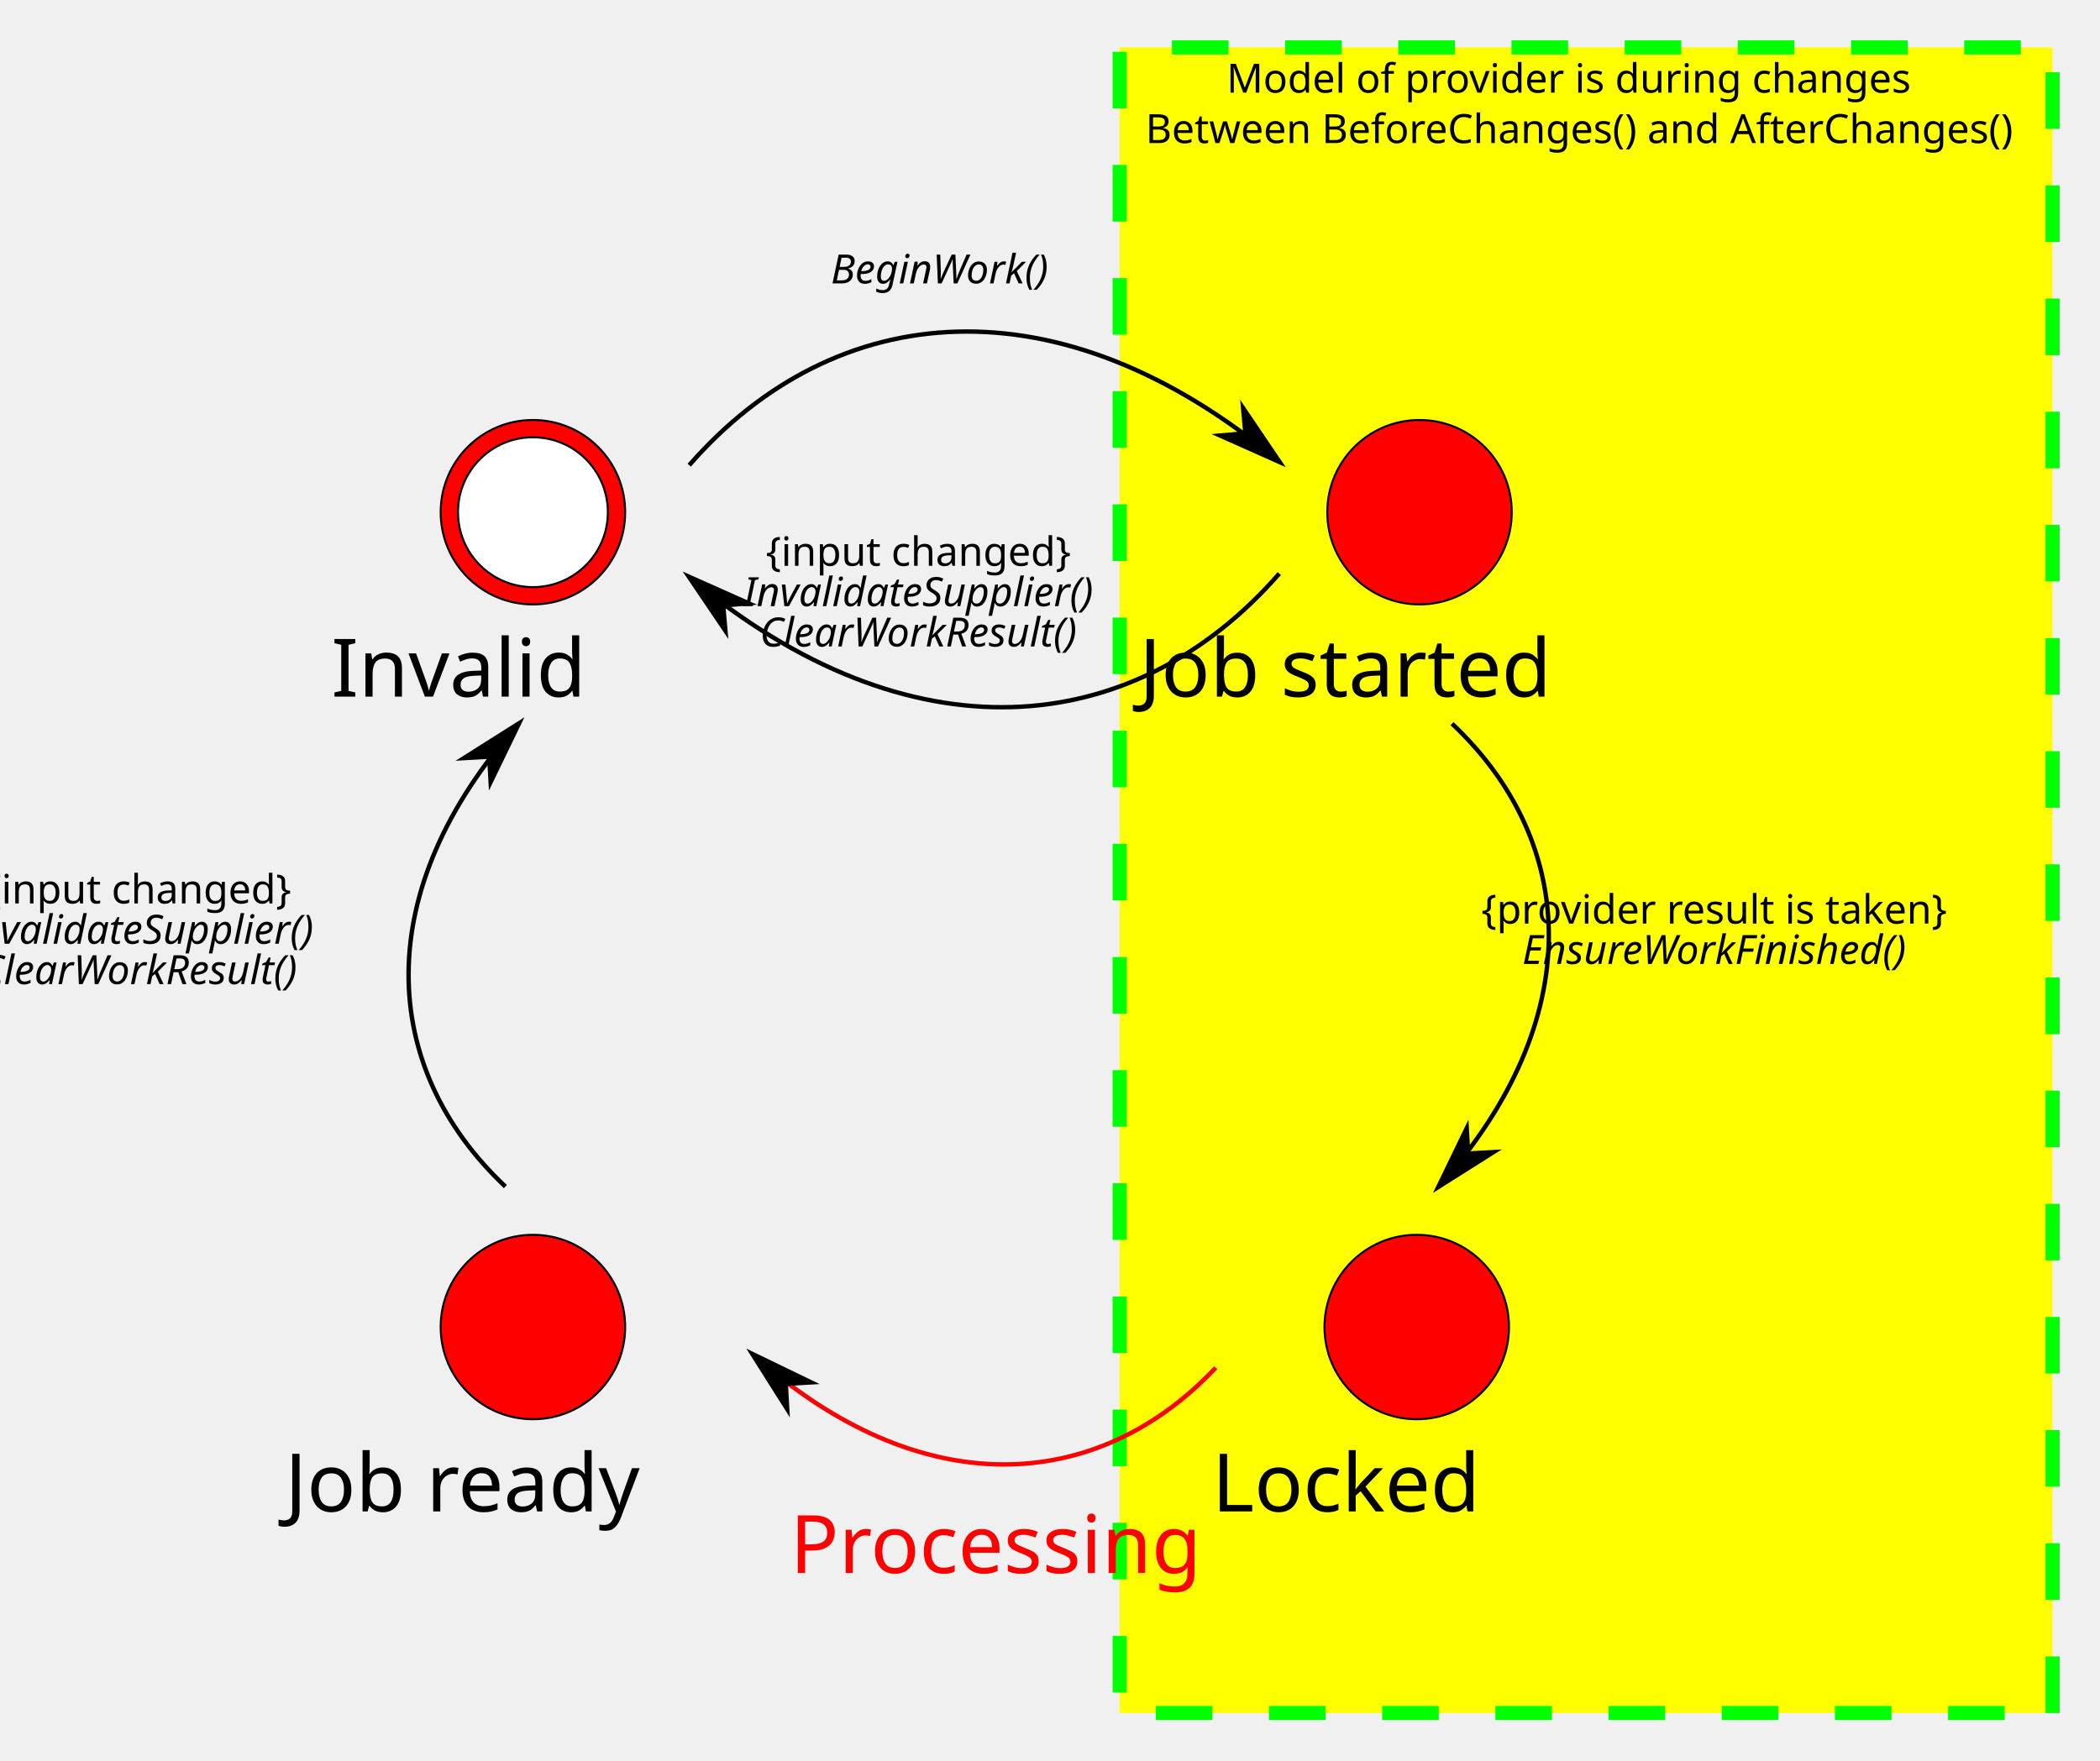
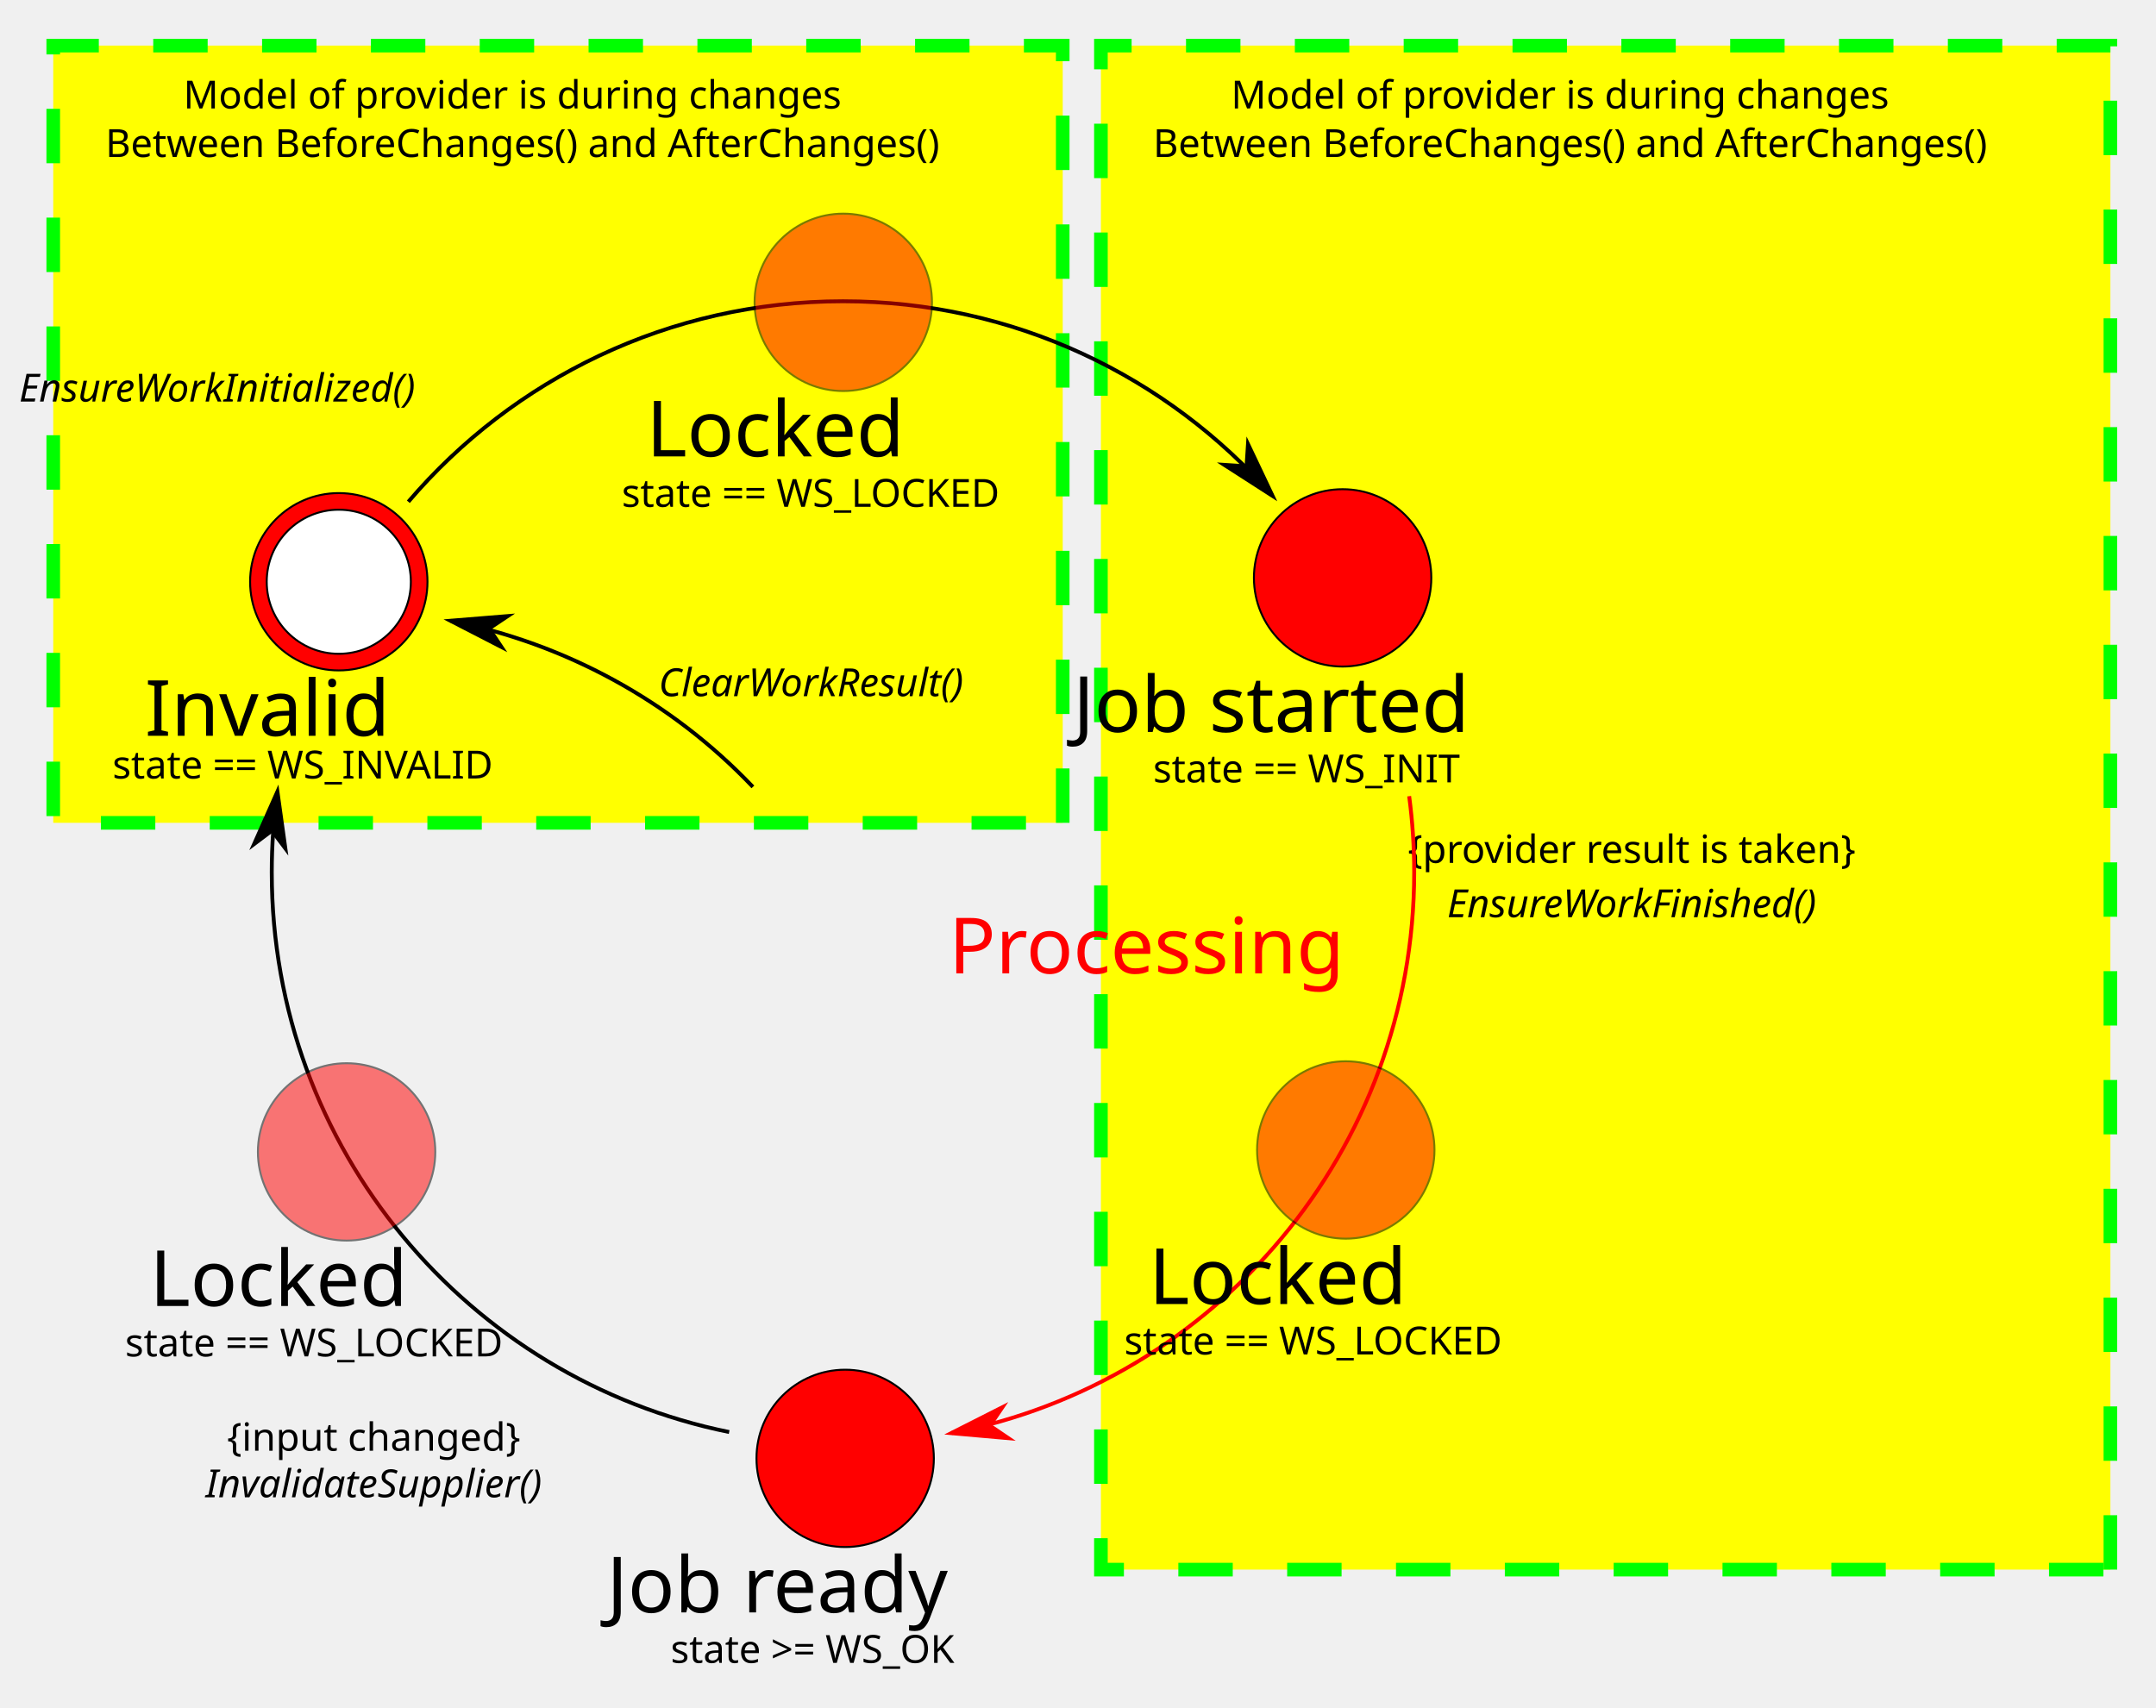
- <svg xmlns="http://www.w3.org/2000/svg" width="1040.787" height="872.725" id="svg2" version="1.1">
+ <svg xmlns="http://www.w3.org/2000/svg" xmlns:xlink="http://www.w3.org/1999/xlink" width="1111.266" height="880.226" id="svg2" version="1.1">
  <defs id="defs4">
+     <marker orient="auto" refY="0" refX="0" id="marker4252" style="overflow:visible">
+       <path id="path4254" d="M 0,0 5,-5 -12.5,0 5,5 0,0 Z" style="fill:#000000;fill-opacity:1;fill-rule:evenodd;stroke:#000000;stroke-width:1pt;stroke-opacity:1" transform="matrix(-0.8,0,0,-0.8,-10,0)" />
+     </marker>
+     <marker orient="auto" refY="0" refX="0" id="marker4665" style="overflow:visible">
+       <path id="path4667" d="M 0,0 5,-5 -12.5,0 5,5 0,0 Z" style="fill:#ff0000;fill-opacity:1;fill-rule:evenodd;stroke:#ff0000;stroke-width:1pt;stroke-opacity:1" transform="matrix(-0.8,0,0,-0.8,-10,0)" />
+     </marker>
+     <marker style="overflow:visible" id="marker4619" refX="0" refY="0" orient="auto">
+       <path transform="matrix(-0.8,0,0,-0.8,-10,0)" style="fill:#000000;fill-opacity:1;fill-rule:evenodd;stroke:#000000;stroke-width:1pt;stroke-opacity:1" d="M 0,0 5,-5 -12.5,0 5,5 0,0 Z" id="path4621" />
+     </marker>
+     <marker orient="auto" refY="0" refX="0" id="marker4579" style="overflow:visible">
+       <path id="path4581" d="M 0,0 5,-5 -12.5,0 5,5 0,0 Z" style="fill:#000000;fill-opacity:1;fill-rule:evenodd;stroke:#000000;stroke-width:1pt;stroke-opacity:1" transform="matrix(-0.8,0,0,-0.8,-10,0)" />
+     </marker>
+     <marker orient="auto" refY="0" refX="0" id="Arrow1Lend" style="overflow:visible">
+       <path id="path4290" d="M 0,0 5,-5 -12.5,0 5,5 0,0 Z" style="fill:#000000;fill-opacity:1;fill-rule:evenodd;stroke:#000000;stroke-width:1pt;stroke-opacity:1" transform="matrix(-0.8,0,0,-0.8,-10,0)" />
+     </marker>
    <marker orient="auto" refY="0" refX="0" id="Arrow1Lstart" style="overflow:visible">
-       <path id="path3795" d="M 0,0 5,-5 -12.5,0 5,5 0,0 z" style="fill-rule:evenodd;stroke:#000000;stroke-width:1pt;marker-start:none" transform="matrix(0.8,0,0,0.8,10,0)" />
+       <path id="path3795" d="M 0,0 5,-5 -12.5,0 5,5 0,0 Z" style="fill-rule:evenodd;stroke:#000000;stroke-width:1pt;marker-start:none" transform="matrix(0.8,0,0,0.8,10,0)" />
    </marker>
  </defs>
-   <g id="layer1" transform="translate(123.4143,-24.15264)">
-     <path style="fill:#ffff00;stroke:#00ff00;stroke-width:7.012;stroke-linecap:butt;stroke-linejoin:miter;stroke-miterlimit:4;stroke-opacity:1;stroke-dasharray:28.048, 28.048;stroke-dashoffset:0" d="m 893.867,873.372 0,-825.713 -462.336,0 c 0,275.238 0,550.475 0,825.713 z" id="path4284" />
-     <g id="g3007" transform="translate(0.7110296,0)">
-       <path transform="translate(57.14286,68.57143)" d="m 128.571,209.505 c 0,25.247 -20.467,45.714 -45.714,45.714 -25.247,0 -45.714,-20.467 -45.714,-45.714 0,-25.247 20.467,-45.714 45.714,-45.714 25.247,0 45.714,20.467 45.714,45.714 z" id="path2985" style="fill:#ff0000;fill-rule:evenodd;stroke:#000000;stroke-width:1px;stroke-linecap:butt;stroke-linejoin:miter;stroke-opacity:1" />
-       <text id="text2987" y="369.505" x="139.59" style="font-size:40px;font-style:normal;font-variant:normal;font-weight:normal;font-stretch:normal;text-align:center;line-height:125%;letter-spacing:0px;word-spacing:0px;writing-mode:lr-tb;text-anchor:middle;fill:#000000;fill-opacity:1;stroke:none;font-family:Sans;-inkscape-font-specification:Sans" xml:space="preserve">
-         <tspan y="369.505" x="139.59" id="tspan2989">Invalid</tspan>
-       </text>
-       <path style="fill:#ffffff;fill-rule:evenodd;stroke:#000000;stroke-width:1.231px;stroke-linecap:butt;stroke-linejoin:miter;stroke-opacity:1" id="path4296" d="m 128.571,209.505 c 0,25.247 -20.467,45.714 -45.714,45.714 -25.247,0 -45.714,-20.467 -45.714,-45.714 0,-25.247 20.467,-45.714 45.714,-45.714 25.247,0 45.714,20.467 45.714,45.714 z" transform="matrix(0.8125,0,0,0.8125,72.67857,107.8536)" />
-     </g>
-     <g id="g3012" transform="translate(-28.45422,0)">
-       <path style="fill:#ff0000;fill-rule:evenodd;stroke:#000000;stroke-width:1px;stroke-linecap:butt;stroke-linejoin:miter;stroke-opacity:1" id="path2991" d="m 128.571,209.505 c 0,25.247 -20.467,45.714 -45.714,45.714 -25.247,0 -45.714,-20.467 -45.714,-45.714 0,-25.247 20.467,-45.714 45.714,-45.714 25.247,0 45.714,20.467 45.714,45.714 z" transform="translate(525.7143,68.57143)" />
-       <text xml:space="preserve" style="font-size:40px;font-style:normal;font-variant:normal;font-weight:normal;font-stretch:normal;text-align:center;line-height:125%;letter-spacing:0px;word-spacing:0px;writing-mode:lr-tb;text-anchor:middle;fill:#000000;fill-opacity:1;stroke:none;font-family:Sans;-inkscape-font-specification:Sans" x="608.161" y="369.505" id="text2993">
-         <tspan id="tspan2995" x="608.161" y="369.505">Job started</tspan>
+   <g id="layer1" transform="translate(76.91094,-33.15264)">
+     <g id="g4712" transform="translate(-540,-40)">
+       <path style="fill:#ffff00;stroke:#00ff00;stroke-width:7.012;stroke-linecap:butt;stroke-linejoin:miter;stroke-miterlimit:4;stroke-dasharray:28.048, 28.048;stroke-dashoffset:0;stroke-opacity:1" d="m 1010.849,497.372 0,-400.713 -520.318,0 c 0,133.571 0,267.142 0,400.713 z" id="path4714" />
+       <text xml:space="preserve" style="font-style:normal;font-variant:normal;font-weight:normal;font-stretch:normal;font-size:20px;line-height:125%;font-family:Sans;-inkscape-font-specification:Sans;text-align:center;letter-spacing:0px;word-spacing:0px;writing-mode:lr-tb;text-anchor:middle;fill:#000000;fill-opacity:1;stroke:none" x="750.607" y="129.077" id="text4716">
+         <tspan x="750.607" y="129.077" id="tspan4718">Model of provider is during changes</tspan>
+         <tspan x="750.607" y="154.077" id="tspan4720">Between BeforeChanges() and AfterChanges()</tspan>
      </text>
    </g>
-     <g id="g3017" transform="translate(-222.1461,89.65847)">
-       <path transform="translate(280,382.8571)" d="m 128.571,209.505 c 0,25.247 -20.467,45.714 -45.714,45.714 -25.247,0 -45.714,-20.467 -45.714,-45.714 0,-25.247 20.467,-45.714 45.714,-45.714 25.247,0 45.714,20.467 45.714,45.714 z" id="path2997" style="fill:#ff0000;fill-rule:evenodd;stroke:#000000;stroke-width:1px;stroke-linecap:butt;stroke-linejoin:miter;stroke-opacity:1" />
-       <text id="text2999" y="683.791" x="364.224" style="font-size:40px;font-style:normal;font-variant:normal;font-weight:normal;font-stretch:normal;text-align:center;line-height:125%;letter-spacing:0px;word-spacing:0px;writing-mode:lr-tb;text-anchor:middle;fill:#000000;fill-opacity:1;stroke:none;font-family:Sans;-inkscape-font-specification:Sans" xml:space="preserve">
-         <tspan id="tspan3003" y="683.791" x="364.224">Job ready</tspan>
+     <g id="g3007" transform="translate(-42.28897,55)">
+       <circle transform="translate(57.14286,68.57143)" id="path2985" style="fill:#ff0000;fill-rule:evenodd;stroke:#000000;stroke-width:1px;stroke-linecap:butt;stroke-linejoin:miter;stroke-opacity:1" cx="82.857" cy="209.505" r="45.714" d="M 128.571,209.505 A 45.714,45.714 0 0 1 82.857,255.219 45.714,45.714 0 0 1 37.143,209.505 45.714,45.714 0 0 1 82.857,163.791 45.714,45.714 0 0 1 128.571,209.505 Z" />
+       <text id="text2987" y="379.505" x="139.59" style="font-style:normal;font-variant:normal;font-weight:normal;font-stretch:normal;font-size:20px;line-height:125%;font-family:Sans;-inkscape-font-specification:'Sans, Normal';text-align:center;letter-spacing:0px;word-spacing:0px;writing-mode:lr-tb;text-anchor:middle;fill:#000000;fill-opacity:1;stroke:none" xml:space="preserve">
+         <tspan y="379.505" x="139.59" id="tspan4191">state == WS_INVALID</tspan>
+       </text>
+       <circle style="fill:#ffffff;fill-rule:evenodd;stroke:#000000;stroke-width:1.231px;stroke-linecap:butt;stroke-linejoin:miter;stroke-opacity:1" id="path4296" transform="matrix(0.8125,0,0,0.8125,72.67857,107.8536)" cx="82.857" cy="209.505" r="45.714" d="M 128.571,209.505 A 45.714,45.714 0 0 1 82.857,255.219 45.714,45.714 0 0 1 37.143,209.505 45.714,45.714 0 0 1 82.857,163.791 45.714,45.714 0 0 1 128.571,209.505 Z" />
+       <text xml:space="preserve" style="font-style:normal;font-variant:normal;font-weight:normal;font-stretch:normal;font-size:40px;line-height:125%;font-family:Sans;-inkscape-font-specification:Sans;text-align:center;letter-spacing:0px;word-spacing:0px;writing-mode:lr-tb;text-anchor:middle;fill:#000000;fill-opacity:1;stroke:none" x="139.59" y="357.505" id="text4193">
+         <tspan id="tspan4197" x="139.59" y="357.505">Invalid</tspan>
      </text>
    </g>
-     <path style="fill:none;stroke:#000000;stroke-width:2.184;stroke-linecap:butt;stroke-linejoin:miter;stroke-miterlimit:4;stroke-opacity:1;stroke-dasharray:none;marker-start:url(#Arrow1Lstart)" d="M 133.67,382.9 C 59.639,465.82 64.349,553.304 127.051,612.385" id="path3022" />
-     <path id="path4236" d="M 510.614,253.062 C 401.79,161.841 290.628,171.763 218.18,254.764" style="fill:none;stroke:#000000;stroke-width:2.184;stroke-linecap:butt;stroke-linejoin:miter;stroke-miterlimit:4;stroke-opacity:1;stroke-dasharray:none;marker-start:url(#Arrow1Lstart)" />
-     <path id="path4238" d="m 249.654,695.555 c 82.92,74.031 170.404,69.321 229.486,6.62" style="fill:none;stroke:#ff0000;stroke-width:2.184;stroke-linecap:butt;stroke-linejoin:miter;stroke-miterlimit:4;stroke-opacity:1;stroke-dasharray:none;marker-start:url(#Arrow1Lstart)" />
-     <path style="fill:none;stroke:#000000;stroke-width:2.184;stroke-linecap:butt;stroke-linejoin:miter;stroke-miterlimit:4;stroke-opacity:1;stroke-dasharray:none;marker-start:url(#Arrow1Lstart)" d="m 218.18,310.21 c 108.824,91.22 219.986,81.299 292.434,-1.702" id="path4240" />
-     <text xml:space="preserve" style="font-size:40px;font-style:normal;font-weight:normal;line-height:125%;letter-spacing:0px;word-spacing:0px;fill:#ff0000;fill-opacity:1;stroke:none;font-family:Sans" x="268.125" y="803.974" id="text4242">
-       <tspan id="tspan4244" x="268.125" y="803.974">Processing</tspan>
-     </text>
-     <text xml:space="preserve" style="font-size:40px;font-style:normal;font-weight:normal;line-height:125%;letter-spacing:0px;word-spacing:0px;fill:#000000;fill-opacity:1;stroke:none;font-family:Sans" x="368.254" y="164.648" id="text4246">
-       <tspan id="tspan4248" x="368.254" y="164.648" style="font-size:20px;font-style:oblique;font-variant:normal;font-weight:normal;font-stretch:normal;text-align:center;line-height:125%;writing-mode:lr-tb;text-anchor:middle;font-family:Sans;-inkscape-font-specification:Sans Oblique">BeginWork()</tspan>
-     </text>
-     <g id="g4270" transform="translate(186.7032,-243.4286)">
-       <text id="text4272" y="568.076" x="181.429" style="font-size:40px;font-style:normal;font-weight:normal;line-height:125%;letter-spacing:0px;word-spacing:0px;fill:#000000;fill-opacity:1;stroke:none;font-family:Sans" xml:space="preserve">
-         <tspan style="font-size:20px;font-style:oblique;font-variant:normal;font-weight:normal;font-stretch:normal;text-align:center;line-height:125%;writing-mode:lr-tb;text-anchor:middle;font-family:Sans;-inkscape-font-specification:Sans Oblique" y="568.076" x="181.429" id="tspan4274">InvalidateSupplier()</tspan>
+     <g id="g3017" transform="translate(-4.146116,192.6585)">
+       <circle transform="translate(280,382.8571)" id="path2997" style="fill:#ff0000;fill-rule:evenodd;stroke:#000000;stroke-width:1px;stroke-linecap:butt;stroke-linejoin:miter;stroke-opacity:1" cx="82.857" cy="209.505" r="45.714" d="M 128.571,209.505 A 45.714,45.714 0 0 1 82.857,255.219 45.714,45.714 0 0 1 37.143,209.505 45.714,45.714 0 0 1 82.857,163.791 45.714,45.714 0 0 1 128.571,209.505 Z" />
+       <text id="text2999" y="671.791" x="364.224" style="font-style:normal;font-variant:normal;font-weight:normal;font-stretch:normal;font-size:40px;line-height:125%;font-family:Sans;-inkscape-font-specification:Sans;text-align:center;letter-spacing:0px;word-spacing:0px;writing-mode:lr-tb;text-anchor:middle;fill:#000000;fill-opacity:1;stroke:none" xml:space="preserve">
+         <tspan id="tspan3003" y="671.791" x="364.224">Job ready</tspan>
      </text>
-       <text xml:space="preserve" style="font-size:40px;font-style:normal;font-weight:normal;line-height:125%;letter-spacing:0px;word-spacing:0px;fill:#000000;fill-opacity:1;stroke:none;font-family:Sans" x="181.429" y="588.076" id="text4276">
-         <tspan id="tspan4278" x="181.429" y="588.076" style="font-size:20px;font-style:oblique;font-variant:normal;font-weight:normal;font-stretch:normal;text-align:center;line-height:125%;writing-mode:lr-tb;text-anchor:middle;font-family:Sans;-inkscape-font-specification:Sans Oblique">ClearWorkResult()</tspan>
-       </text>
-       <text id="text4280" y="548.076" x="181.429" style="font-size:40px;font-style:normal;font-weight:normal;line-height:125%;letter-spacing:0px;word-spacing:0px;fill:#000000;fill-opacity:1;stroke:none;font-family:Sans" xml:space="preserve">
-         <tspan style="font-size:20px;font-style:normal;font-variant:normal;font-weight:normal;font-stretch:normal;text-align:center;line-height:125%;writing-mode:lr-tb;text-anchor:middle;font-family:Sans;-inkscape-font-specification:Sans" y="548.076" x="181.429" id="tspan4282">{input changed}</tspan>
+       <text xml:space="preserve" style="font-style:normal;font-variant:normal;font-weight:normal;font-stretch:normal;font-size:20px;line-height:125%;font-family:Sans;-inkscape-font-specification:'Sans, Normal';text-align:center;letter-spacing:0px;word-spacing:0px;writing-mode:lr-tb;text-anchor:middle;fill:#000000;fill-opacity:1;stroke:none" x="364.224" y="697.791" id="text4211">
+         <tspan x="364.224" y="697.791" id="tspan4213">state &gt;= WS_OK</tspan>
      </text>
    </g>
-     <text xml:space="preserve" style="font-size:20px;font-style:normal;font-variant:normal;font-weight:normal;font-stretch:normal;text-align:center;line-height:125%;letter-spacing:0px;word-spacing:0px;writing-mode:lr-tb;text-anchor:middle;fill:#000000;fill-opacity:1;stroke:none;font-family:Sans;-inkscape-font-specification:Sans" x="672.286" y="70.077" id="text4286">
-       <tspan x="672.286" y="70.077" id="tspan4290">Model of provider is during changes</tspan>
-       <tspan x="672.286" y="95.077" id="tspan4294">Between BeforeChanges() and AfterChanges()</tspan>
-     </text>
-     <g transform="translate(581.1093,-66.05803)" id="g4298">
-       <text xml:space="preserve" style="font-size:40px;font-style:normal;font-weight:normal;line-height:125%;letter-spacing:0px;word-spacing:0px;fill:#000000;fill-opacity:1;stroke:none;font-family:Sans" x="181.429" y="568.076" id="text4300">
-         <tspan id="tspan4302" x="181.429" y="568.076" style="font-size:20px;font-style:oblique;font-variant:normal;font-weight:normal;font-stretch:normal;text-align:center;line-height:125%;writing-mode:lr-tb;text-anchor:middle;font-family:Sans;-inkscape-font-specification:Sans Oblique">EnsureWorkFinished()</tspan>
-       </text>
-       <text xml:space="preserve" style="font-size:40px;font-style:normal;font-weight:normal;line-height:125%;letter-spacing:0px;word-spacing:0px;fill:#000000;fill-opacity:1;stroke:none;font-family:Sans" x="181.429" y="548.076" id="text4308">
-         <tspan id="tspan4310" x="181.429" y="548.076" style="font-size:20px;font-style:normal;font-variant:normal;font-weight:normal;font-stretch:normal;text-align:center;line-height:125%;writing-mode:lr-tb;text-anchor:middle;font-family:Sans;-inkscape-font-specification:Sans">{provider result is taken}</tspan>
+     <g id="g4706" transform="translate(0,-40)">
+       <path id="path4284" d="m 1010.849,882.372 0,-785.713 -520.318,0 c 0,261.904 0,523.809 0,785.713 z" style="fill:#ffff00;stroke:#00ff00;stroke-width:7.012;stroke-linecap:butt;stroke-linejoin:miter;stroke-miterlimit:4;stroke-dasharray:28.048, 28.048;stroke-dashoffset:0;stroke-opacity:1" />
+       <text id="text4286" y="129.077" x="750.607" style="font-style:normal;font-variant:normal;font-weight:normal;font-stretch:normal;font-size:20px;line-height:125%;font-family:Sans;-inkscape-font-specification:Sans;text-align:center;letter-spacing:0px;word-spacing:0px;writing-mode:lr-tb;text-anchor:middle;fill:#000000;fill-opacity:1;stroke:none" xml:space="preserve">
+         <tspan id="tspan4290" y="129.077" x="750.607">Model of provider is during changes</tspan>
+         <tspan id="tspan4294" y="154.077" x="750.607">Between BeforeChanges() and AfterChanges()</tspan>
      </text>
    </g>
-     <g transform="translate(-199.7355,-76.05803)" id="g4312">
-       <text xml:space="preserve" style="font-size:40px;font-style:normal;font-weight:normal;line-height:125%;letter-spacing:0px;word-spacing:0px;fill:#000000;fill-opacity:1;stroke:none;font-family:Sans" x="181.429" y="568.076" id="text4314">
-         <tspan id="tspan4316" x="181.429" y="568.076" style="font-size:20px;font-style:oblique;font-variant:normal;font-weight:normal;font-stretch:normal;text-align:center;line-height:125%;writing-mode:lr-tb;text-anchor:middle;font-family:Sans;-inkscape-font-specification:Sans Oblique">InvalidateSupplier()</tspan>
+     <text xml:space="preserve" style="font-style:normal;font-weight:normal;font-size:40px;line-height:125%;font-family:Sans;letter-spacing:0px;word-spacing:0px;fill:#ff0000;fill-opacity:1;stroke:none" x="412.125" y="534.974" id="text4242">
+       <tspan id="tspan4244" x="412.125" y="534.974">Processing</tspan>
+     </text>
+     <text xml:space="preserve" style="font-style:normal;font-weight:normal;font-size:40px;line-height:125%;font-family:Sans;letter-spacing:0px;word-spacing:0px;fill:#000000;fill-opacity:1;stroke:none" x="61.029" y="240.175" id="text4246">
+       <tspan id="tspan4248" x="61.029" y="240.175" style="font-style:oblique;font-variant:normal;font-weight:normal;font-stretch:normal;font-size:20px;line-height:125%;font-family:Sans;-inkscape-font-specification:'Sans Oblique';text-align:center;writing-mode:lr-tb;text-anchor:middle">EnsureWorkInitialized()</tspan>
+     </text>
+     <g id="g4241">
+       <text xml:space="preserve" style="font-style:normal;font-weight:normal;font-size:40px;line-height:125%;font-family:Sans;letter-spacing:0px;word-spacing:0px;fill:#000000;fill-opacity:1;stroke:none" x="800.538" y="506.018" id="text4300">
+         <tspan id="tspan4302" x="800.538" y="506.018" style="font-style:oblique;font-variant:normal;font-weight:normal;font-stretch:normal;font-size:20px;line-height:125%;font-family:Sans;-inkscape-font-specification:'Sans Oblique';text-align:center;writing-mode:lr-tb;text-anchor:middle">EnsureWorkFinished()</tspan>
      </text>
-       <text id="text4318" y="588.076" x="181.429" style="font-size:40px;font-style:normal;font-weight:normal;line-height:125%;letter-spacing:0px;word-spacing:0px;fill:#000000;fill-opacity:1;stroke:none;font-family:Sans" xml:space="preserve">
-         <tspan style="font-size:20px;font-style:oblique;font-variant:normal;font-weight:normal;font-stretch:normal;text-align:center;line-height:125%;writing-mode:lr-tb;text-anchor:middle;font-family:Sans;-inkscape-font-specification:Sans Oblique" y="588.076" x="181.429" id="tspan4320">ClearWorkResult()</tspan>
-       </text>
-       <text xml:space="preserve" style="font-size:40px;font-style:normal;font-weight:normal;line-height:125%;letter-spacing:0px;word-spacing:0px;fill:#000000;fill-opacity:1;stroke:none;font-family:Sans" x="181.429" y="548.076" id="text4322">
-         <tspan id="tspan4324" x="181.429" y="548.076" style="font-size:20px;font-style:normal;font-variant:normal;font-weight:normal;font-stretch:normal;text-align:center;line-height:125%;writing-mode:lr-tb;text-anchor:middle;font-family:Sans;-inkscape-font-specification:Sans">{input changed}</tspan>
+       <text xml:space="preserve" style="font-style:normal;font-weight:normal;font-size:40px;line-height:125%;font-family:Sans;letter-spacing:0px;word-spacing:0px;fill:#000000;fill-opacity:1;stroke:none" x="800.538" y="478.018" id="text4308">
+         <tspan id="tspan4310" x="800.538" y="478.018" style="font-style:normal;font-variant:normal;font-weight:normal;font-stretch:normal;font-size:20px;line-height:125%;font-family:Sans;-inkscape-font-specification:Sans;text-align:center;writing-mode:lr-tb;text-anchor:middle">{provider result is taken}</tspan>
      </text>
    </g>
-     <g transform="translate(215.8831,89.65847)" id="g3028">
-       <path style="fill:#ff0000;fill-rule:evenodd;stroke:#000000;stroke-width:1px;stroke-linecap:butt;stroke-linejoin:miter;stroke-opacity:1" id="path3030" d="m 128.571,209.505 c 0,25.247 -20.467,45.714 -45.714,45.714 -25.247,0 -45.714,-20.467 -45.714,-45.714 0,-25.247 20.467,-45.714 45.714,-45.714 25.247,0 45.714,20.467 45.714,45.714 z" transform="translate(280,382.8571)" />
-       <text xml:space="preserve" style="font-size:40px;font-style:normal;font-variant:normal;font-weight:normal;font-stretch:normal;text-align:center;line-height:125%;letter-spacing:0px;word-spacing:0px;writing-mode:lr-tb;text-anchor:middle;fill:#000000;fill-opacity:1;stroke:none;font-family:Sans;-inkscape-font-specification:Sans" x="364.224" y="683.791" id="text3032">
-         <tspan x="364.224" y="683.791" id="tspan3034">Locked</tspan>
+     <g id="g4700">
+       <text xml:space="preserve" style="font-style:normal;font-weight:normal;font-size:40px;line-height:125%;font-family:Sans;letter-spacing:0px;word-spacing:0px;fill:#000000;fill-opacity:1;stroke:none" x="152.127" y="805.074" id="text4314">
+         <tspan id="tspan4316" x="152.127" y="805.074" style="font-style:oblique;font-variant:normal;font-weight:normal;font-stretch:normal;font-size:20px;line-height:125%;font-family:Sans;-inkscape-font-specification:'Sans Oblique';text-align:center;writing-mode:lr-tb;text-anchor:middle">InvalidateSupplier()</tspan>
+       </text>
+       <text xml:space="preserve" style="font-style:normal;font-weight:normal;font-size:40px;line-height:125%;font-family:Sans;letter-spacing:0px;word-spacing:0px;fill:#000000;fill-opacity:1;stroke:none" x="152.127" y="781.074" id="text4322">
+         <tspan id="tspan4324" x="152.127" y="781.074" style="font-style:normal;font-variant:normal;font-weight:normal;font-stretch:normal;font-size:20px;line-height:125%;font-family:Sans;-inkscape-font-specification:Sans;text-align:center;writing-mode:lr-tb;text-anchor:middle">{input changed}</tspan>
      </text>
    </g>
-     <path id="path3036" d="m 589.611,612.385 c 74.031,-82.92 69.321,-170.404 6.62,-229.486" style="fill:none;stroke:#000000;stroke-width:2.184;stroke-linecap:butt;stroke-linejoin:miter;stroke-miterlimit:4;stroke-opacity:1;stroke-dasharray:none;marker-start:url(#Arrow1Lstart)" />
+     <path style="opacity:1;fill:none;fill-opacity:1;stroke:#ff0000;stroke-width:2;stroke-miterlimit:4;stroke-dasharray:none;stroke-dashoffset:0;marker-end:url(#marker4665)" d="m 649.415,443.627 c 1.711,12.84 2.594,25.942 2.594,39.25 0,143.447 -102.592,262.932 -238.409,289.091" id="path4252" />
+     <g id="g3012" transform="translate(6.545775,53)">
+       <circle style="fill:#ff0000;fill-rule:evenodd;stroke:#000000;stroke-width:1px;stroke-linecap:butt;stroke-linejoin:miter;stroke-opacity:1" id="path2991" transform="translate(525.7143,68.57143)" cx="82.857" cy="209.505" r="45.714" d="M 128.571,209.505 A 45.714,45.714 0 0 1 82.857,255.219 45.714,45.714 0 0 1 37.143,209.505 45.714,45.714 0 0 1 82.857,163.791 45.714,45.714 0 0 1 128.571,209.505 Z" />
+       <text xml:space="preserve" style="font-style:normal;font-variant:normal;font-weight:normal;font-stretch:normal;font-size:40px;line-height:125%;font-family:Sans;-inkscape-font-specification:Sans;text-align:center;letter-spacing:0px;word-spacing:0px;writing-mode:lr-tb;text-anchor:middle;fill:#000000;fill-opacity:1;stroke:none" x="608.161" y="357.505" id="text2993">
+         <tspan id="tspan2995" x="608.161" y="357.505">Job started</tspan>
+       </text>
+       <text id="text4203" y="383.505" x="608.161" style="font-style:normal;font-variant:normal;font-weight:normal;font-stretch:normal;font-size:20px;line-height:125%;font-family:Sans;-inkscape-font-specification:'Sans, Normal';text-align:center;letter-spacing:0px;word-spacing:0px;writing-mode:lr-tb;text-anchor:middle;fill:#000000;fill-opacity:1;stroke:none" xml:space="preserve">
+         <tspan y="383.505" x="608.161" id="tspan4205">state == WS_INIT</tspan>
+       </text>
+     </g>
+     <path id="path4575" d="m 133.554,291.84 c 54.002,-63.264 134.333,-103.375 224.032,-103.375 88.187,0 167.318,38.77 221.278,100.195" style="opacity:1;fill:none;fill-opacity:1;stroke:#000000;stroke-width:2;stroke-miterlimit:4;stroke-dasharray:none;stroke-dashoffset:0;marker-end:url(#marker4619)" />
+     <g transform="translate(-5.116907,-403.3415)" id="g4266">
+       <circle style="opacity:0.521;fill:#ff0000;fill-rule:evenodd;stroke:#000000;stroke-width:1px;stroke-linecap:butt;stroke-linejoin:miter;stroke-opacity:1" id="circle4268" transform="translate(280,382.8571)" cx="82.857" cy="209.505" r="45.714" d="M 128.571,209.505 A 45.714,45.714 0 0 1 82.857,255.219 45.714,45.714 0 0 1 37.143,209.505 45.714,45.714 0 0 1 82.857,163.791 45.714,45.714 0 0 1 128.571,209.505 Z" />
+       <text xml:space="preserve" style="font-style:normal;font-variant:normal;font-weight:normal;font-stretch:normal;font-size:40px;line-height:125%;font-family:Sans;-inkscape-font-specification:Sans;text-align:center;letter-spacing:0px;word-spacing:0px;writing-mode:lr-tb;text-anchor:middle;fill:#000000;fill-opacity:1;stroke:none" x="364.224" y="671.791" id="text4270">
+         <tspan x="364.224" y="671.791" id="tspan4272">Locked</tspan>
+       </text>
+       <text id="text4274" y="697.791" x="364.224" style="font-style:normal;font-variant:normal;font-weight:normal;font-stretch:normal;font-size:20px;line-height:125%;font-family:Sans;-inkscape-font-specification:'Sans, Normal';text-align:center;letter-spacing:0px;word-spacing:0px;writing-mode:lr-tb;text-anchor:middle;fill:#000000;fill-opacity:1;stroke:none" xml:space="preserve">
+         <tspan id="tspan4276" y="697.791" x="364.224">state == WS_LOCKED</tspan>
+       </text>
+     </g>
+     <path style="opacity:1;fill:none;fill-opacity:1;stroke:#000000;stroke-width:2;stroke-miterlimit:4;stroke-dasharray:none;stroke-dashoffset:0;marker-end:url(#marker4579)" d="M 298.927,771.447 C 164.425,744.255 63.163,625.392 63.163,482.878 c 0,-14.046 0.984,-27.862 2.886,-41.383" id="path4577" />
+     <use x="0" y="0" xlink:href="#g4266" id="use4759" transform="translate(259,437)" width="100%" height="100%" />
+     <use x="0" y="0" xlink:href="#g4266" id="use4761" transform="translate(-256,438)" width="100%" height="100%" />
+     <text id="text4230" y="392.074" x="367.127" style="font-style:normal;font-weight:normal;font-size:40px;line-height:125%;font-family:Sans;letter-spacing:0px;word-spacing:0px;fill:#000000;fill-opacity:1;stroke:none" xml:space="preserve">
+       <tspan style="font-style:oblique;font-variant:normal;font-weight:normal;font-stretch:normal;font-size:20px;line-height:125%;font-family:Sans;-inkscape-font-specification:'Sans Oblique';text-align:center;writing-mode:lr-tb;text-anchor:middle" y="392.074" x="367.127" id="tspan4232">ClearWorkResult()</tspan>
+     </text>
+     <path style="opacity:1;fill:none;fill-opacity:1;stroke:#000000;stroke-width:2;stroke-miterlimit:4;stroke-dasharray:none;stroke-dashoffset:0;marker-end:url(#marker4252)" d="M 311.155,438.842 C 268.706,394.213 213.977,364.914 155.508,353.232" id="path4250" />
  </g>
</svg>
